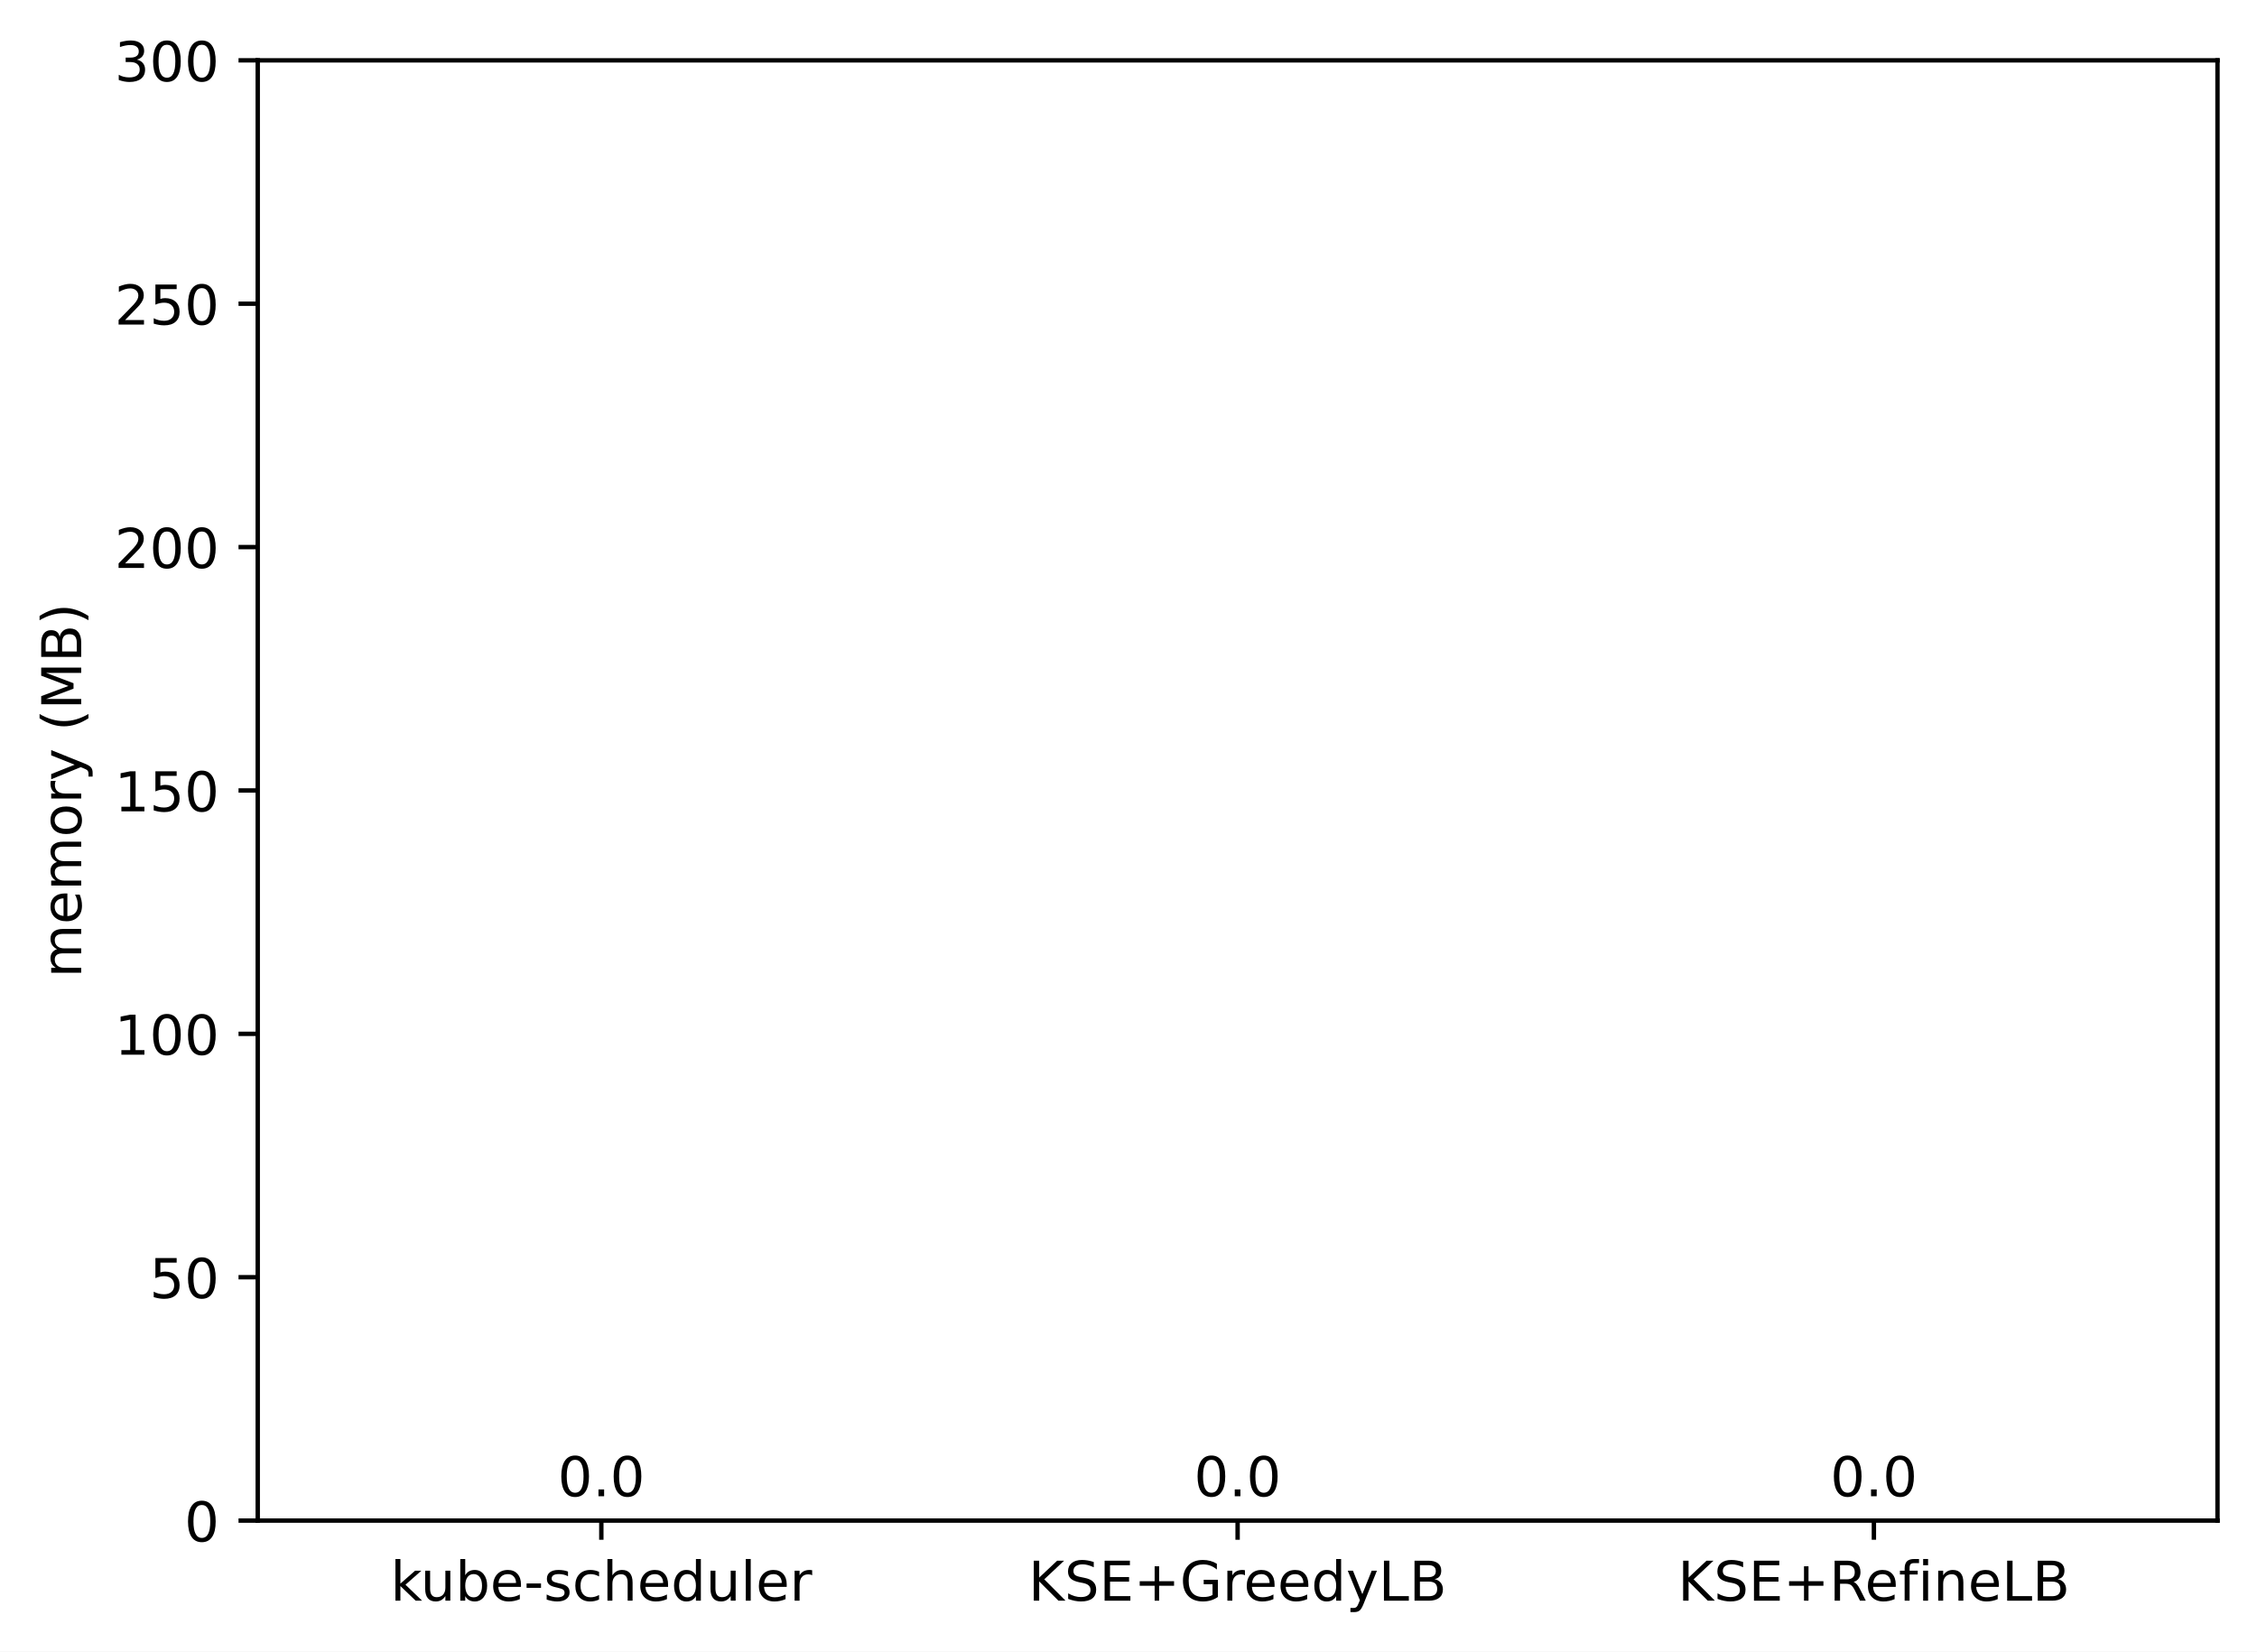
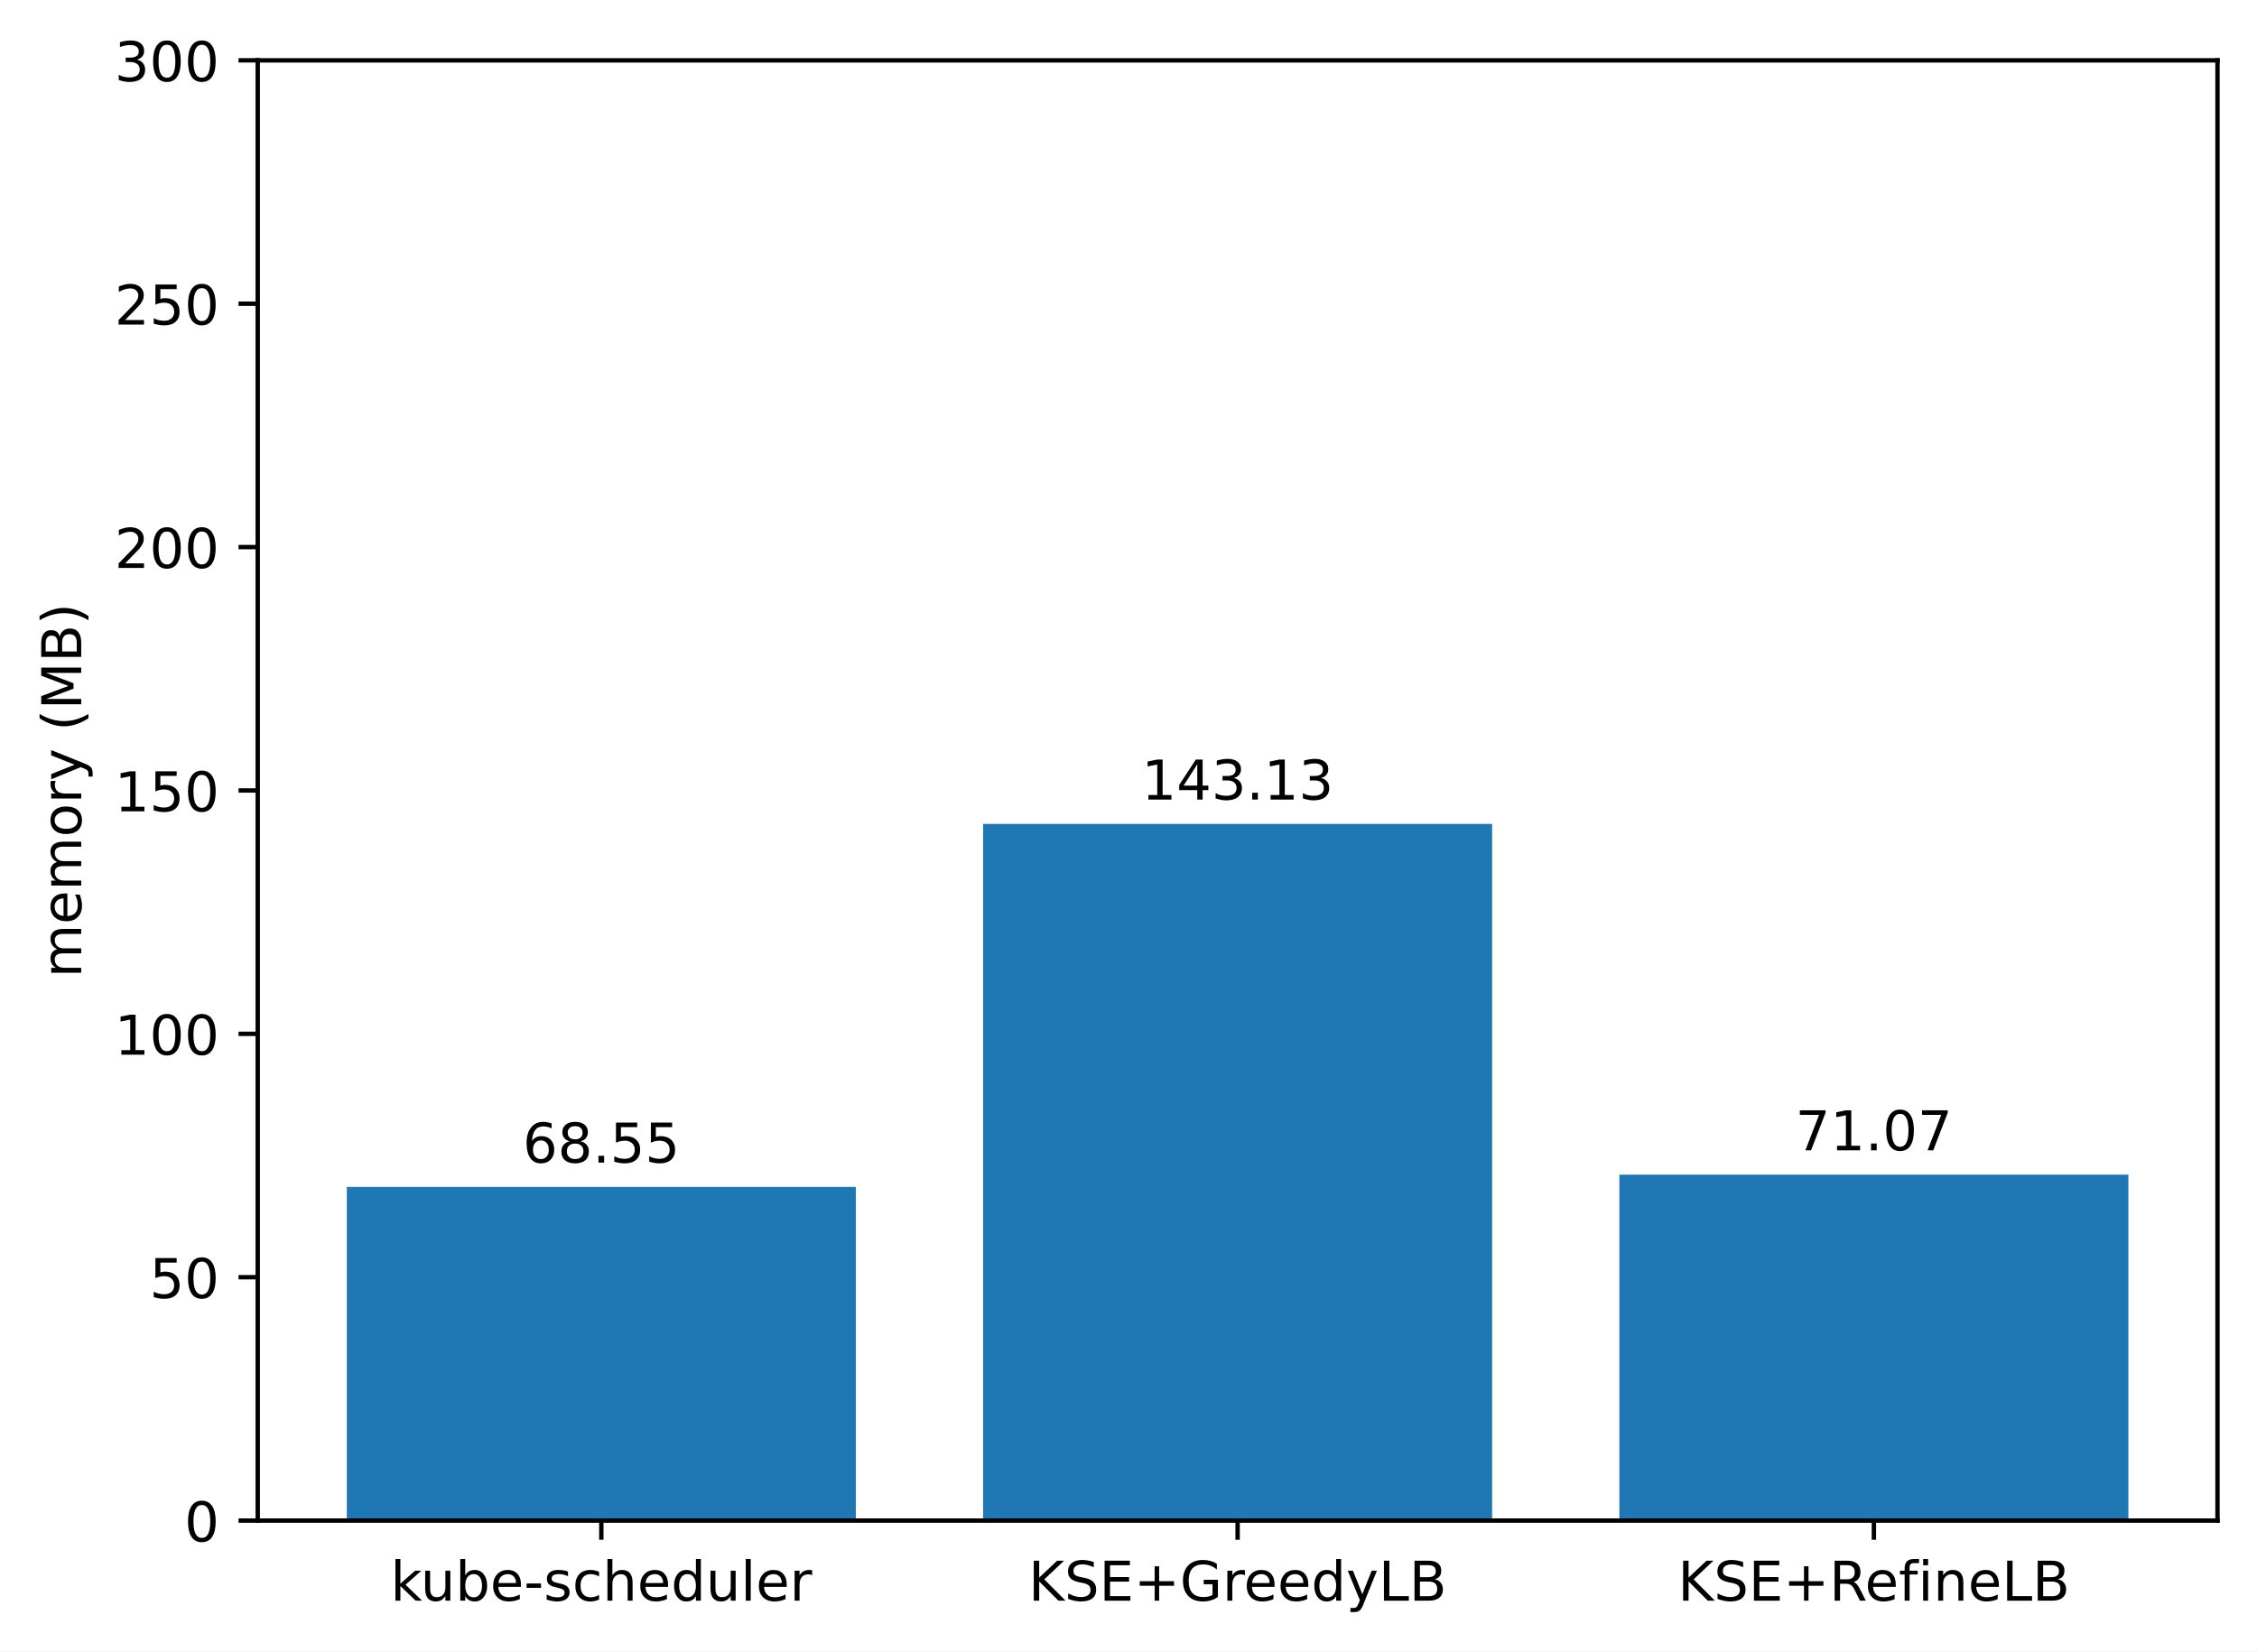
<svg xmlns="http://www.w3.org/2000/svg" xmlns:xlink="http://www.w3.org/1999/xlink" width="411.286pt" height="300.989pt" viewBox="0 0 411.286 300.989" version="1.1">
  <defs>
    <style type="text/css">*{stroke-linejoin: round; stroke-linecap: butt}</style>
  </defs>
  <g id="figure_1">
    <g id="patch_1">
      <path d="M 0 300.989  L 411.286 300.989  L 411.286 0  L 0 0  z " style="fill: #ffffff" />
    </g>
    <g id="axes_1">
      <g id="patch_2">
        <path d="M 46.966 277.111  L 404.086 277.111  L 404.086 10.999  L 46.966 10.999  z " style="fill: #ffffff" />
      </g>
      <g id="patch_3">
-         <path d="M 63.198 277.111  L 155.957 277.111  L 155.957 277.111  L 63.198 277.111  z " clip-path="url(#p3da67b0f6f)" style="fill: #1f77b4" />
+         <path d="M 63.198 277.111  L 155.957 277.111  L 155.957 216.305  L 63.198 216.305  z " clip-path="url(#pa7be04f4c3)" style="fill: #1f77b4" />
      </g>
      <g id="patch_4">
-         <path d="M 179.146 277.111  L 271.905 277.111  L 271.905 277.111  L 179.146 277.111  z " clip-path="url(#p3da67b0f6f)" style="fill: #1f77b4" />
+         <path d="M 179.146 277.111  L 271.905 277.111  L 271.905 150.149  L 179.146 150.149  z " clip-path="url(#pa7be04f4c3)" style="fill: #1f77b4" />
      </g>
      <g id="patch_5">
-         <path d="M 295.094 277.111  L 387.853 277.111  L 387.853 277.111  L 295.094 277.111  z " clip-path="url(#p3da67b0f6f)" style="fill: #1f77b4" />
+         <path d="M 295.094 277.111  L 387.853 277.111  L 387.853 214.069  L 295.094 214.069  z " clip-path="url(#pa7be04f4c3)" style="fill: #1f77b4" />
      </g>
      <g id="matplotlib.axis_1">
        <g id="xtick_1">
          <g id="line2d_1">
            <defs>
-               <path id="m3cdba158db" d="M 0 0  L 0 3.5  " style="stroke: #000000; stroke-width: 0.8" />
+               <path id="m25b389f952" d="M 0 0  L 0 3.5  " style="stroke: #000000; stroke-width: 0.8" />
            </defs>
            <g>
-               <use xlink:href="#m3cdba158db" x="109.578" y="277.111" style="stroke: #000000; stroke-width: 0.8" />
+               <use xlink:href="#m25b389f952" x="109.578" y="277.111" style="stroke: #000000; stroke-width: 0.8" />
            </g>
          </g>
          <g id="text_1">
            <g transform="translate(71.15179 291.7097)scale(0.1 -0.1)">
              <defs>
                <path id="DejaVuSans-6b" d="M 581 4863  L 1159 4863  L 1159 1991  L 2875 3500  L 3609 3500  L 1753 1863  L 3688 0  L 2938 0  L 1159 1709  L 1159 0  L 581 0  L 581 4863  z " transform="scale(0.015625)" />
                <path id="DejaVuSans-75" d="M 544 1381  L 544 3500  L 1119 3500  L 1119 1403  Q 1119 906 1312 657  Q 1506 409 1894 409  Q 2359 409 2629 706  Q 2900 1003 2900 1516  L 2900 3500  L 3475 3500  L 3475 0  L 2900 0  L 2900 538  Q 2691 219 2414 64  Q 2138 -91 1772 -91  Q 1169 -91 856 284  Q 544 659 544 1381  z M 1991 3584  L 1991 3584  z " transform="scale(0.015625)" />
                <path id="DejaVuSans-62" d="M 3116 1747  Q 3116 2381 2855 2742  Q 2594 3103 2138 3103  Q 1681 3103 1420 2742  Q 1159 2381 1159 1747  Q 1159 1113 1420 752  Q 1681 391 2138 391  Q 2594 391 2855 752  Q 3116 1113 3116 1747  z M 1159 2969  Q 1341 3281 1617 3432  Q 1894 3584 2278 3584  Q 2916 3584 3314 3078  Q 3713 2572 3713 1747  Q 3713 922 3314 415  Q 2916 -91 2278 -91  Q 1894 -91 1617 61  Q 1341 213 1159 525  L 1159 0  L 581 0  L 581 4863  L 1159 4863  L 1159 2969  z " transform="scale(0.015625)" />
                <path id="DejaVuSans-65" d="M 3597 1894  L 3597 1613  L 953 1613  Q 991 1019 1311 708  Q 1631 397 2203 397  Q 2534 397 2845 478  Q 3156 559 3463 722  L 3463 178  Q 3153 47 2828 -22  Q 2503 -91 2169 -91  Q 1331 -91 842 396  Q 353 884 353 1716  Q 353 2575 817 3079  Q 1281 3584 2069 3584  Q 2775 3584 3186 3129  Q 3597 2675 3597 1894  z M 3022 2063  Q 3016 2534 2758 2815  Q 2500 3097 2075 3097  Q 1594 3097 1305 2825  Q 1016 2553 972 2059  L 3022 2063  z " transform="scale(0.015625)" />
                <path id="DejaVuSans-2d" d="M 313 2009  L 1997 2009  L 1997 1497  L 313 1497  L 313 2009  z " transform="scale(0.015625)" />
                <path id="DejaVuSans-73" d="M 2834 3397  L 2834 2853  Q 2591 2978 2328 3040  Q 2066 3103 1784 3103  Q 1356 3103 1142 2972  Q 928 2841 928 2578  Q 928 2378 1081 2264  Q 1234 2150 1697 2047  L 1894 2003  Q 2506 1872 2764 1633  Q 3022 1394 3022 966  Q 3022 478 2636 193  Q 2250 -91 1575 -91  Q 1294 -91 989 -36  Q 684 19 347 128  L 347 722  Q 666 556 975 473  Q 1284 391 1588 391  Q 1994 391 2212 530  Q 2431 669 2431 922  Q 2431 1156 2273 1281  Q 2116 1406 1581 1522  L 1381 1569  Q 847 1681 609 1914  Q 372 2147 372 2553  Q 372 3047 722 3315  Q 1072 3584 1716 3584  Q 2034 3584 2315 3537  Q 2597 3491 2834 3397  z " transform="scale(0.015625)" />
                <path id="DejaVuSans-63" d="M 3122 3366  L 3122 2828  Q 2878 2963 2633 3030  Q 2388 3097 2138 3097  Q 1578 3097 1268 2742  Q 959 2388 959 1747  Q 959 1106 1268 751  Q 1578 397 2138 397  Q 2388 397 2633 464  Q 2878 531 3122 666  L 3122 134  Q 2881 22 2623 -34  Q 2366 -91 2075 -91  Q 1284 -91 818 406  Q 353 903 353 1747  Q 353 2603 823 3093  Q 1294 3584 2113 3584  Q 2378 3584 2631 3529  Q 2884 3475 3122 3366  z " transform="scale(0.015625)" />
                <path id="DejaVuSans-68" d="M 3513 2113  L 3513 0  L 2938 0  L 2938 2094  Q 2938 2591 2744 2837  Q 2550 3084 2163 3084  Q 1697 3084 1428 2787  Q 1159 2491 1159 1978  L 1159 0  L 581 0  L 581 4863  L 1159 4863  L 1159 2956  Q 1366 3272 1645 3428  Q 1925 3584 2291 3584  Q 2894 3584 3203 3211  Q 3513 2838 3513 2113  z " transform="scale(0.015625)" />
                <path id="DejaVuSans-64" d="M 2906 2969  L 2906 4863  L 3481 4863  L 3481 0  L 2906 0  L 2906 525  Q 2725 213 2448 61  Q 2172 -91 1784 -91  Q 1150 -91 751 415  Q 353 922 353 1747  Q 353 2572 751 3078  Q 1150 3584 1784 3584  Q 2172 3584 2448 3432  Q 2725 3281 2906 2969  z M 947 1747  Q 947 1113 1208 752  Q 1469 391 1925 391  Q 2381 391 2643 752  Q 2906 1113 2906 1747  Q 2906 2381 2643 2742  Q 2381 3103 1925 3103  Q 1469 3103 1208 2742  Q 947 2381 947 1747  z " transform="scale(0.015625)" />
                <path id="DejaVuSans-6c" d="M 603 4863  L 1178 4863  L 1178 0  L 603 0  L 603 4863  z " transform="scale(0.015625)" />
                <path id="DejaVuSans-72" d="M 2631 2963  Q 2534 3019 2420 3045  Q 2306 3072 2169 3072  Q 1681 3072 1420 2755  Q 1159 2438 1159 1844  L 1159 0  L 581 0  L 581 3500  L 1159 3500  L 1159 2956  Q 1341 3275 1631 3429  Q 1922 3584 2338 3584  Q 2397 3584 2469 3576  Q 2541 3569 2628 3553  L 2631 2963  z " transform="scale(0.015625)" />
              </defs>
              <use xlink:href="#DejaVuSans-6b" />
              <use xlink:href="#DejaVuSans-75" x="54.785" />
              <use xlink:href="#DejaVuSans-62" x="118.164" />
              <use xlink:href="#DejaVuSans-65" x="181.641" />
              <use xlink:href="#DejaVuSans-2d" x="243.164" />
              <use xlink:href="#DejaVuSans-73" x="279.248" />
              <use xlink:href="#DejaVuSans-63" x="331.348" />
              <use xlink:href="#DejaVuSans-68" x="386.328" />
              <use xlink:href="#DejaVuSans-65" x="449.707" />
              <use xlink:href="#DejaVuSans-64" x="511.23" />
              <use xlink:href="#DejaVuSans-75" x="574.707" />
              <use xlink:href="#DejaVuSans-6c" x="638.086" />
              <use xlink:href="#DejaVuSans-65" x="665.869" />
              <use xlink:href="#DejaVuSans-72" x="727.393" />
            </g>
          </g>
        </g>
        <g id="xtick_2">
          <g id="line2d_2">
            <g>
-               <use xlink:href="#m3cdba158db" x="225.526" y="277.111" style="stroke: #000000; stroke-width: 0.8" />
+               <use xlink:href="#m25b389f952" x="225.526" y="277.111" style="stroke: #000000; stroke-width: 0.8" />
            </g>
          </g>
          <g id="text_2">
            <g transform="translate(187.403 291.7097)scale(0.1 -0.1)">
              <defs>
                <path id="DejaVuSans-4b" d="M 628 4666  L 1259 4666  L 1259 2694  L 3353 4666  L 4166 4666  L 1850 2491  L 4331 0  L 3500 0  L 1259 2247  L 1259 0  L 628 0  L 628 4666  z " transform="scale(0.015625)" />
                <path id="DejaVuSans-53" d="M 3425 4513  L 3425 3897  Q 3066 4069 2747 4153  Q 2428 4238 2131 4238  Q 1616 4238 1336 4038  Q 1056 3838 1056 3469  Q 1056 3159 1242 3001  Q 1428 2844 1947 2747  L 2328 2669  Q 3034 2534 3370 2195  Q 3706 1856 3706 1288  Q 3706 609 3251 259  Q 2797 -91 1919 -91  Q 1588 -91 1214 -16  Q 841 59 441 206  L 441 856  Q 825 641 1194 531  Q 1563 422 1919 422  Q 2459 422 2753 634  Q 3047 847 3047 1241  Q 3047 1584 2836 1778  Q 2625 1972 2144 2069  L 1759 2144  Q 1053 2284 737 2584  Q 422 2884 422 3419  Q 422 4038 858 4394  Q 1294 4750 2059 4750  Q 2388 4750 2728 4690  Q 3069 4631 3425 4513  z " transform="scale(0.015625)" />
                <path id="DejaVuSans-45" d="M 628 4666  L 3578 4666  L 3578 4134  L 1259 4134  L 1259 2753  L 3481 2753  L 3481 2222  L 1259 2222  L 1259 531  L 3634 531  L 3634 0  L 628 0  L 628 4666  z " transform="scale(0.015625)" />
                <path id="DejaVuSans-2b" d="M 2944 4013  L 2944 2272  L 4684 2272  L 4684 1741  L 2944 1741  L 2944 0  L 2419 0  L 2419 1741  L 678 1741  L 678 2272  L 2419 2272  L 2419 4013  L 2944 4013  z " transform="scale(0.015625)" />
                <path id="DejaVuSans-47" d="M 3809 666  L 3809 1919  L 2778 1919  L 2778 2438  L 4434 2438  L 4434 434  Q 4069 175 3628 42  Q 3188 -91 2688 -91  Q 1594 -91 976 548  Q 359 1188 359 2328  Q 359 3472 976 4111  Q 1594 4750 2688 4750  Q 3144 4750 3555 4637  Q 3966 4525 4313 4306  L 4313 3634  Q 3963 3931 3569 4081  Q 3175 4231 2741 4231  Q 1884 4231 1454 3753  Q 1025 3275 1025 2328  Q 1025 1384 1454 906  Q 1884 428 2741 428  Q 3075 428 3337 486  Q 3600 544 3809 666  z " transform="scale(0.015625)" />
                <path id="DejaVuSans-79" d="M 2059 -325  Q 1816 -950 1584 -1140  Q 1353 -1331 966 -1331  L 506 -1331  L 506 -850  L 844 -850  Q 1081 -850 1212 -737  Q 1344 -625 1503 -206  L 1606 56  L 191 3500  L 800 3500  L 1894 763  L 2988 3500  L 3597 3500  L 2059 -325  z " transform="scale(0.015625)" />
                <path id="DejaVuSans-4c" d="M 628 4666  L 1259 4666  L 1259 531  L 3531 531  L 3531 0  L 628 0  L 628 4666  z " transform="scale(0.015625)" />
                <path id="DejaVuSans-42" d="M 1259 2228  L 1259 519  L 2272 519  Q 2781 519 3026 730  Q 3272 941 3272 1375  Q 3272 1813 3026 2020  Q 2781 2228 2272 2228  L 1259 2228  z M 1259 4147  L 1259 2741  L 2194 2741  Q 2656 2741 2882 2914  Q 3109 3088 3109 3444  Q 3109 3797 2882 3972  Q 2656 4147 2194 4147  L 1259 4147  z M 628 4666  L 2241 4666  Q 2963 4666 3353 4366  Q 3744 4066 3744 3513  Q 3744 3084 3544 2831  Q 3344 2578 2956 2516  Q 3422 2416 3680 2098  Q 3938 1781 3938 1306  Q 3938 681 3513 340  Q 3088 0 2303 0  L 628 0  L 628 4666  z " transform="scale(0.015625)" />
              </defs>
              <use xlink:href="#DejaVuSans-4b" />
              <use xlink:href="#DejaVuSans-53" x="65.576" />
              <use xlink:href="#DejaVuSans-45" x="129.053" />
              <use xlink:href="#DejaVuSans-2b" x="192.236" />
              <use xlink:href="#DejaVuSans-47" x="276.025" />
              <use xlink:href="#DejaVuSans-72" x="353.516" />
              <use xlink:href="#DejaVuSans-65" x="392.379" />
              <use xlink:href="#DejaVuSans-65" x="453.902" />
              <use xlink:href="#DejaVuSans-64" x="515.426" />
              <use xlink:href="#DejaVuSans-79" x="578.902" />
              <use xlink:href="#DejaVuSans-4c" x="638.082" />
              <use xlink:href="#DejaVuSans-42" x="693.795" />
            </g>
          </g>
        </g>
        <g id="xtick_3">
          <g id="line2d_3">
            <g>
-               <use xlink:href="#m3cdba158db" x="341.474" y="277.111" style="stroke: #000000; stroke-width: 0.8" />
+               <use xlink:href="#m25b389f952" x="341.474" y="277.111" style="stroke: #000000; stroke-width: 0.8" />
            </g>
          </g>
          <g id="text_3">
            <g transform="translate(305.7346 291.7097)scale(0.1 -0.1)">
              <defs>
                <path id="DejaVuSans-52" d="M 2841 2188  Q 3044 2119 3236 1894  Q 3428 1669 3622 1275  L 4263 0  L 3584 0  L 2988 1197  Q 2756 1666 2539 1819  Q 2322 1972 1947 1972  L 1259 1972  L 1259 0  L 628 0  L 628 4666  L 2053 4666  Q 2853 4666 3247 4331  Q 3641 3997 3641 3322  Q 3641 2881 3436 2590  Q 3231 2300 2841 2188  z M 1259 4147  L 1259 2491  L 2053 2491  Q 2509 2491 2742 2702  Q 2975 2913 2975 3322  Q 2975 3731 2742 3939  Q 2509 4147 2053 4147  L 1259 4147  z " transform="scale(0.015625)" />
                <path id="DejaVuSans-66" d="M 2375 4863  L 2375 4384  L 1825 4384  Q 1516 4384 1395 4259  Q 1275 4134 1275 3809  L 1275 3500  L 2222 3500  L 2222 3053  L 1275 3053  L 1275 0  L 697 0  L 697 3053  L 147 3053  L 147 3500  L 697 3500  L 697 3744  Q 697 4328 969 4595  Q 1241 4863 1831 4863  L 2375 4863  z " transform="scale(0.015625)" />
                <path id="DejaVuSans-69" d="M 603 3500  L 1178 3500  L 1178 0  L 603 0  L 603 3500  z M 603 4863  L 1178 4863  L 1178 4134  L 603 4134  L 603 4863  z " transform="scale(0.015625)" />
                <path id="DejaVuSans-6e" d="M 3513 2113  L 3513 0  L 2938 0  L 2938 2094  Q 2938 2591 2744 2837  Q 2550 3084 2163 3084  Q 1697 3084 1428 2787  Q 1159 2491 1159 1978  L 1159 0  L 581 0  L 581 3500  L 1159 3500  L 1159 2956  Q 1366 3272 1645 3428  Q 1925 3584 2291 3584  Q 2894 3584 3203 3211  Q 3513 2838 3513 2113  z " transform="scale(0.015625)" />
              </defs>
              <use xlink:href="#DejaVuSans-4b" />
              <use xlink:href="#DejaVuSans-53" x="65.576" />
              <use xlink:href="#DejaVuSans-45" x="129.053" />
              <use xlink:href="#DejaVuSans-2b" x="192.236" />
              <use xlink:href="#DejaVuSans-52" x="276.025" />
              <use xlink:href="#DejaVuSans-65" x="341.008" />
              <use xlink:href="#DejaVuSans-66" x="402.531" />
              <use xlink:href="#DejaVuSans-69" x="437.736" />
              <use xlink:href="#DejaVuSans-6e" x="465.52" />
              <use xlink:href="#DejaVuSans-65" x="528.898" />
              <use xlink:href="#DejaVuSans-4c" x="590.422" />
              <use xlink:href="#DejaVuSans-42" x="646.135" />
            </g>
          </g>
        </g>
      </g>
      <g id="matplotlib.axis_2">
        <g id="ytick_1">
          <g id="line2d_4">
            <defs>
-               <path id="m04fbc46748" d="M 0 0  L -3.5 0  " style="stroke: #000000; stroke-width: 0.8" />
+               <path id="mb232292277" d="M 0 0  L -3.5 0  " style="stroke: #000000; stroke-width: 0.8" />
            </defs>
            <g>
-               <use xlink:href="#m04fbc46748" x="46.966" y="277.111" style="stroke: #000000; stroke-width: 0.8" />
+               <use xlink:href="#mb232292277" x="46.966" y="277.111" style="stroke: #000000; stroke-width: 0.8" />
            </g>
          </g>
          <g id="text_4">
            <g transform="translate(33.60312 280.9104)scale(0.1 -0.1)">
              <defs>
                <path id="DejaVuSans-30" d="M 2034 4250  Q 1547 4250 1301 3770  Q 1056 3291 1056 2328  Q 1056 1369 1301 889  Q 1547 409 2034 409  Q 2525 409 2770 889  Q 3016 1369 3016 2328  Q 3016 3291 2770 3770  Q 2525 4250 2034 4250  z M 2034 4750  Q 2819 4750 3233 4129  Q 3647 3509 3647 2328  Q 3647 1150 3233 529  Q 2819 -91 2034 -91  Q 1250 -91 836 529  Q 422 1150 422 2328  Q 422 3509 836 4129  Q 1250 4750 2034 4750  z " transform="scale(0.015625)" />
              </defs>
              <use xlink:href="#DejaVuSans-30" />
            </g>
          </g>
        </g>
        <g id="ytick_2">
          <g id="line2d_5">
            <g>
-               <use xlink:href="#m04fbc46748" x="46.966" y="232.759" style="stroke: #000000; stroke-width: 0.8" />
+               <use xlink:href="#mb232292277" x="46.966" y="232.759" style="stroke: #000000; stroke-width: 0.8" />
            </g>
          </g>
          <g id="text_5">
            <g transform="translate(27.24063 236.5584)scale(0.1 -0.1)">
              <defs>
                <path id="DejaVuSans-35" d="M 691 4666  L 3169 4666  L 3169 4134  L 1269 4134  L 1269 2991  Q 1406 3038 1543 3061  Q 1681 3084 1819 3084  Q 2600 3084 3056 2656  Q 3513 2228 3513 1497  Q 3513 744 3044 326  Q 2575 -91 1722 -91  Q 1428 -91 1123 -41  Q 819 9 494 109  L 494 744  Q 775 591 1075 516  Q 1375 441 1709 441  Q 2250 441 2565 725  Q 2881 1009 2881 1497  Q 2881 1984 2565 2268  Q 2250 2553 1709 2553  Q 1456 2553 1204 2497  Q 953 2441 691 2322  L 691 4666  z " transform="scale(0.015625)" />
              </defs>
              <use xlink:href="#DejaVuSans-35" />
              <use xlink:href="#DejaVuSans-30" x="63.623" />
            </g>
          </g>
        </g>
        <g id="ytick_3">
          <g id="line2d_6">
            <g>
-               <use xlink:href="#m04fbc46748" x="46.966" y="188.407" style="stroke: #000000; stroke-width: 0.8" />
+               <use xlink:href="#mb232292277" x="46.966" y="188.407" style="stroke: #000000; stroke-width: 0.8" />
            </g>
          </g>
          <g id="text_6">
            <g transform="translate(20.87813 192.2064)scale(0.1 -0.1)">
              <defs>
                <path id="DejaVuSans-31" d="M 794 531  L 1825 531  L 1825 4091  L 703 3866  L 703 4441  L 1819 4666  L 2450 4666  L 2450 531  L 3481 531  L 3481 0  L 794 0  L 794 531  z " transform="scale(0.015625)" />
              </defs>
              <use xlink:href="#DejaVuSans-31" />
              <use xlink:href="#DejaVuSans-30" x="63.623" />
              <use xlink:href="#DejaVuSans-30" x="127.246" />
            </g>
          </g>
        </g>
        <g id="ytick_4">
          <g id="line2d_7">
            <g>
-               <use xlink:href="#m04fbc46748" x="46.966" y="144.055" style="stroke: #000000; stroke-width: 0.8" />
+               <use xlink:href="#mb232292277" x="46.966" y="144.055" style="stroke: #000000; stroke-width: 0.8" />
            </g>
          </g>
          <g id="text_7">
            <g transform="translate(20.87813 147.8544)scale(0.1 -0.1)">
              <use xlink:href="#DejaVuSans-31" />
              <use xlink:href="#DejaVuSans-35" x="63.623" />
              <use xlink:href="#DejaVuSans-30" x="127.246" />
            </g>
          </g>
        </g>
        <g id="ytick_5">
          <g id="line2d_8">
            <g>
-               <use xlink:href="#m04fbc46748" x="46.966" y="99.703" style="stroke: #000000; stroke-width: 0.8" />
+               <use xlink:href="#mb232292277" x="46.966" y="99.703" style="stroke: #000000; stroke-width: 0.8" />
            </g>
          </g>
          <g id="text_8">
            <g transform="translate(20.87813 103.5024)scale(0.1 -0.1)">
              <defs>
                <path id="DejaVuSans-32" d="M 1228 531  L 3431 531  L 3431 0  L 469 0  L 469 531  Q 828 903 1448 1529  Q 2069 2156 2228 2338  Q 2531 2678 2651 2914  Q 2772 3150 2772 3378  Q 2772 3750 2511 3984  Q 2250 4219 1831 4219  Q 1534 4219 1204 4116  Q 875 4013 500 3803  L 500 4441  Q 881 4594 1212 4672  Q 1544 4750 1819 4750  Q 2544 4750 2975 4387  Q 3406 4025 3406 3419  Q 3406 3131 3298 2873  Q 3191 2616 2906 2266  Q 2828 2175 2409 1742  Q 1991 1309 1228 531  z " transform="scale(0.015625)" />
              </defs>
              <use xlink:href="#DejaVuSans-32" />
              <use xlink:href="#DejaVuSans-30" x="63.623" />
              <use xlink:href="#DejaVuSans-30" x="127.246" />
            </g>
          </g>
        </g>
        <g id="ytick_6">
          <g id="line2d_9">
            <g>
-               <use xlink:href="#m04fbc46748" x="46.966" y="55.351" style="stroke: #000000; stroke-width: 0.8" />
+               <use xlink:href="#mb232292277" x="46.966" y="55.351" style="stroke: #000000; stroke-width: 0.8" />
            </g>
          </g>
          <g id="text_9">
            <g transform="translate(20.87813 59.15044)scale(0.1 -0.1)">
              <use xlink:href="#DejaVuSans-32" />
              <use xlink:href="#DejaVuSans-35" x="63.623" />
              <use xlink:href="#DejaVuSans-30" x="127.246" />
            </g>
          </g>
        </g>
        <g id="ytick_7">
          <g id="line2d_10">
            <g>
-               <use xlink:href="#m04fbc46748" x="46.966" y="10.999" style="stroke: #000000; stroke-width: 0.8" />
+               <use xlink:href="#mb232292277" x="46.966" y="10.999" style="stroke: #000000; stroke-width: 0.8" />
            </g>
          </g>
          <g id="text_10">
            <g transform="translate(20.87813 14.79844)scale(0.1 -0.1)">
              <defs>
                <path id="DejaVuSans-33" d="M 2597 2516  Q 3050 2419 3304 2112  Q 3559 1806 3559 1356  Q 3559 666 3084 287  Q 2609 -91 1734 -91  Q 1441 -91 1130 -33  Q 819 25 488 141  L 488 750  Q 750 597 1062 519  Q 1375 441 1716 441  Q 2309 441 2620 675  Q 2931 909 2931 1356  Q 2931 1769 2642 2001  Q 2353 2234 1838 2234  L 1294 2234  L 1294 2753  L 1863 2753  Q 2328 2753 2575 2939  Q 2822 3125 2822 3475  Q 2822 3834 2567 4026  Q 2313 4219 1838 4219  Q 1578 4219 1281 4162  Q 984 4106 628 3988  L 628 4550  Q 988 4650 1302 4700  Q 1616 4750 1894 4750  Q 2613 4750 3031 4423  Q 3450 4097 3450 3541  Q 3450 3153 3228 2886  Q 3006 2619 2597 2516  z " transform="scale(0.015625)" />
              </defs>
              <use xlink:href="#DejaVuSans-33" />
              <use xlink:href="#DejaVuSans-30" x="63.623" />
              <use xlink:href="#DejaVuSans-30" x="127.246" />
            </g>
          </g>
        </g>
        <g id="text_11">
          <g transform="translate(14.79844 178.1818)rotate(-90)scale(0.1 -0.1)">
            <defs>
              <path id="DejaVuSans-6d" d="M 3328 2828  Q 3544 3216 3844 3400  Q 4144 3584 4550 3584  Q 5097 3584 5394 3201  Q 5691 2819 5691 2113  L 5691 0  L 5113 0  L 5113 2094  Q 5113 2597 4934 2840  Q 4756 3084 4391 3084  Q 3944 3084 3684 2787  Q 3425 2491 3425 1978  L 3425 0  L 2847 0  L 2847 2094  Q 2847 2600 2669 2842  Q 2491 3084 2119 3084  Q 1678 3084 1418 2786  Q 1159 2488 1159 1978  L 1159 0  L 581 0  L 581 3500  L 1159 3500  L 1159 2956  Q 1356 3278 1631 3431  Q 1906 3584 2284 3584  Q 2666 3584 2933 3390  Q 3200 3197 3328 2828  z " transform="scale(0.015625)" />
              <path id="DejaVuSans-6f" d="M 1959 3097  Q 1497 3097 1228 2736  Q 959 2375 959 1747  Q 959 1119 1226 758  Q 1494 397 1959 397  Q 2419 397 2687 759  Q 2956 1122 2956 1747  Q 2956 2369 2687 2733  Q 2419 3097 1959 3097  z M 1959 3584  Q 2709 3584 3137 3096  Q 3566 2609 3566 1747  Q 3566 888 3137 398  Q 2709 -91 1959 -91  Q 1206 -91 779 398  Q 353 888 353 1747  Q 353 2609 779 3096  Q 1206 3584 1959 3584  z " transform="scale(0.015625)" />
              <path id="DejaVuSans-20" transform="scale(0.015625)" />
              <path id="DejaVuSans-28" d="M 1984 4856  Q 1566 4138 1362 3434  Q 1159 2731 1159 2009  Q 1159 1288 1364 580  Q 1569 -128 1984 -844  L 1484 -844  Q 1016 -109 783 600  Q 550 1309 550 2009  Q 550 2706 781 3412  Q 1013 4119 1484 4856  L 1984 4856  z " transform="scale(0.015625)" />
              <path id="DejaVuSans-4d" d="M 628 4666  L 1569 4666  L 2759 1491  L 3956 4666  L 4897 4666  L 4897 0  L 4281 0  L 4281 4097  L 3078 897  L 2444 897  L 1241 4097  L 1241 0  L 628 0  L 628 4666  z " transform="scale(0.015625)" />
              <path id="DejaVuSans-29" d="M 513 4856  L 1013 4856  Q 1481 4119 1714 3412  Q 1947 2706 1947 2009  Q 1947 1309 1714 600  Q 1481 -109 1013 -844  L 513 -844  Q 928 -128 1133 580  Q 1338 1288 1338 2009  Q 1338 2731 1133 3434  Q 928 4138 513 4856  z " transform="scale(0.015625)" />
            </defs>
            <use xlink:href="#DejaVuSans-6d" />
            <use xlink:href="#DejaVuSans-65" x="97.412" />
            <use xlink:href="#DejaVuSans-6d" x="158.936" />
            <use xlink:href="#DejaVuSans-6f" x="256.348" />
            <use xlink:href="#DejaVuSans-72" x="317.529" />
            <use xlink:href="#DejaVuSans-79" x="358.643" />
            <use xlink:href="#DejaVuSans-20" x="417.822" />
            <use xlink:href="#DejaVuSans-28" x="449.609" />
            <use xlink:href="#DejaVuSans-4d" x="488.623" />
            <use xlink:href="#DejaVuSans-42" x="574.902" />
            <use xlink:href="#DejaVuSans-29" x="643.506" />
          </g>
        </g>
      </g>
      <g id="patch_6">
        <path d="M 46.966 277.111  L 46.966 10.999  " style="fill: none; stroke: #000000; stroke-width: 0.8; stroke-linejoin: miter; stroke-linecap: square" />
      </g>
      <g id="patch_7">
        <path d="M 404.086 277.111  L 404.086 10.999  " style="fill: none; stroke: #000000; stroke-width: 0.8; stroke-linejoin: miter; stroke-linecap: square" />
      </g>
      <g id="patch_8">
        <path d="M 46.966 277.111  L 404.086 277.111  " style="fill: none; stroke: #000000; stroke-width: 0.8; stroke-linejoin: miter; stroke-linecap: square" />
      </g>
      <g id="patch_9">
        <path d="M 46.966 10.999  L 404.086 10.999  " style="fill: none; stroke: #000000; stroke-width: 0.8; stroke-linejoin: miter; stroke-linecap: square" />
      </g>
      <g id="text_12">
-         <g transform="translate(101.626 272.676)scale(0.1 -0.1)">
+         <g transform="translate(95.26351 211.8694)scale(0.1 -0.1)">
          <defs>
+             <path id="DejaVuSans-36" d="M 2113 2584  Q 1688 2584 1439 2293  Q 1191 2003 1191 1497  Q 1191 994 1439 701  Q 1688 409 2113 409  Q 2538 409 2786 701  Q 3034 994 3034 1497  Q 3034 2003 2786 2293  Q 2538 2584 2113 2584  z M 3366 4563  L 3366 3988  Q 3128 4100 2886 4159  Q 2644 4219 2406 4219  Q 1781 4219 1451 3797  Q 1122 3375 1075 2522  Q 1259 2794 1537 2939  Q 1816 3084 2150 3084  Q 2853 3084 3261 2657  Q 3669 2231 3669 1497  Q 3669 778 3244 343  Q 2819 -91 2113 -91  Q 1303 -91 875 529  Q 447 1150 447 2328  Q 447 3434 972 4092  Q 1497 4750 2381 4750  Q 2619 4750 2861 4703  Q 3103 4656 3366 4563  z " transform="scale(0.015625)" />
+             <path id="DejaVuSans-38" d="M 2034 2216  Q 1584 2216 1326 1975  Q 1069 1734 1069 1313  Q 1069 891 1326 650  Q 1584 409 2034 409  Q 2484 409 2743 651  Q 3003 894 3003 1313  Q 3003 1734 2745 1975  Q 2488 2216 2034 2216  z M 1403 2484  Q 997 2584 770 2862  Q 544 3141 544 3541  Q 544 4100 942 4425  Q 1341 4750 2034 4750  Q 2731 4750 3128 4425  Q 3525 4100 3525 3541  Q 3525 3141 3298 2862  Q 3072 2584 2669 2484  Q 3125 2378 3379 2068  Q 3634 1759 3634 1313  Q 3634 634 3220 271  Q 2806 -91 2034 -91  Q 1263 -91 848 271  Q 434 634 434 1313  Q 434 1759 690 2068  Q 947 2378 1403 2484  z M 1172 3481  Q 1172 3119 1398 2916  Q 1625 2713 2034 2713  Q 2441 2713 2670 2916  Q 2900 3119 2900 3481  Q 2900 3844 2670 4047  Q 2441 4250 2034 4250  Q 1625 4250 1398 4047  Q 1172 3844 1172 3481  z " transform="scale(0.015625)" />
            <path id="DejaVuSans-2e" d="M 684 794  L 1344 794  L 1344 0  L 684 0  L 684 794  z " transform="scale(0.015625)" />
          </defs>
-           <use xlink:href="#DejaVuSans-30" />
-           <use xlink:href="#DejaVuSans-2e" x="63.623" />
-           <use xlink:href="#DejaVuSans-30" x="95.41" />
+           <use xlink:href="#DejaVuSans-36" />
+           <use xlink:href="#DejaVuSans-38" x="63.623" />
+           <use xlink:href="#DejaVuSans-2e" x="127.246" />
+           <use xlink:href="#DejaVuSans-35" x="159.033" />
+           <use xlink:href="#DejaVuSans-35" x="222.656" />
        </g>
      </g>
      <g id="text_13">
-         <g transform="translate(217.5741 272.676)scale(0.1 -0.1)">
-           <use xlink:href="#DejaVuSans-30" />
-           <use xlink:href="#DejaVuSans-2e" x="63.623" />
-           <use xlink:href="#DejaVuSans-30" x="95.41" />
+         <g transform="translate(208.0303 145.714)scale(0.1 -0.1)">
+           <defs>
+             <path id="DejaVuSans-34" d="M 2419 4116  L 825 1625  L 2419 1625  L 2419 4116  z M 2253 4666  L 3047 4666  L 3047 1625  L 3713 1625  L 3713 1100  L 3047 1100  L 3047 0  L 2419 0  L 2419 1100  L 313 1100  L 313 1709  L 2253 4666  z " transform="scale(0.015625)" />
+           </defs>
+           <use xlink:href="#DejaVuSans-31" />
+           <use xlink:href="#DejaVuSans-34" x="63.623" />
+           <use xlink:href="#DejaVuSans-33" x="127.246" />
+           <use xlink:href="#DejaVuSans-2e" x="190.869" />
+           <use xlink:href="#DejaVuSans-31" x="222.656" />
+           <use xlink:href="#DejaVuSans-33" x="286.279" />
        </g>
      </g>
      <g id="text_14">
-         <g transform="translate(333.5221 272.676)scale(0.1 -0.1)">
-           <use xlink:href="#DejaVuSans-30" />
-           <use xlink:href="#DejaVuSans-2e" x="63.623" />
-           <use xlink:href="#DejaVuSans-30" x="95.41" />
+         <g transform="translate(327.1596 209.6341)scale(0.1 -0.1)">
+           <defs>
+             <path id="DejaVuSans-37" d="M 525 4666  L 3525 4666  L 3525 4397  L 1831 0  L 1172 0  L 2766 4134  L 525 4134  L 525 4666  z " transform="scale(0.015625)" />
+           </defs>
+           <use xlink:href="#DejaVuSans-37" />
+           <use xlink:href="#DejaVuSans-31" x="63.623" />
+           <use xlink:href="#DejaVuSans-2e" x="127.246" />
+           <use xlink:href="#DejaVuSans-30" x="159.033" />
+           <use xlink:href="#DejaVuSans-37" x="222.656" />
        </g>
      </g>
    </g>
  </g>
  <defs>
-     <clipPath id="p3da67b0f6f">
+     <clipPath id="pa7be04f4c3">
      <rect x="46.966" y="10.999" width="357.12" height="266.112" />
    </clipPath>
  </defs>
</svg>
